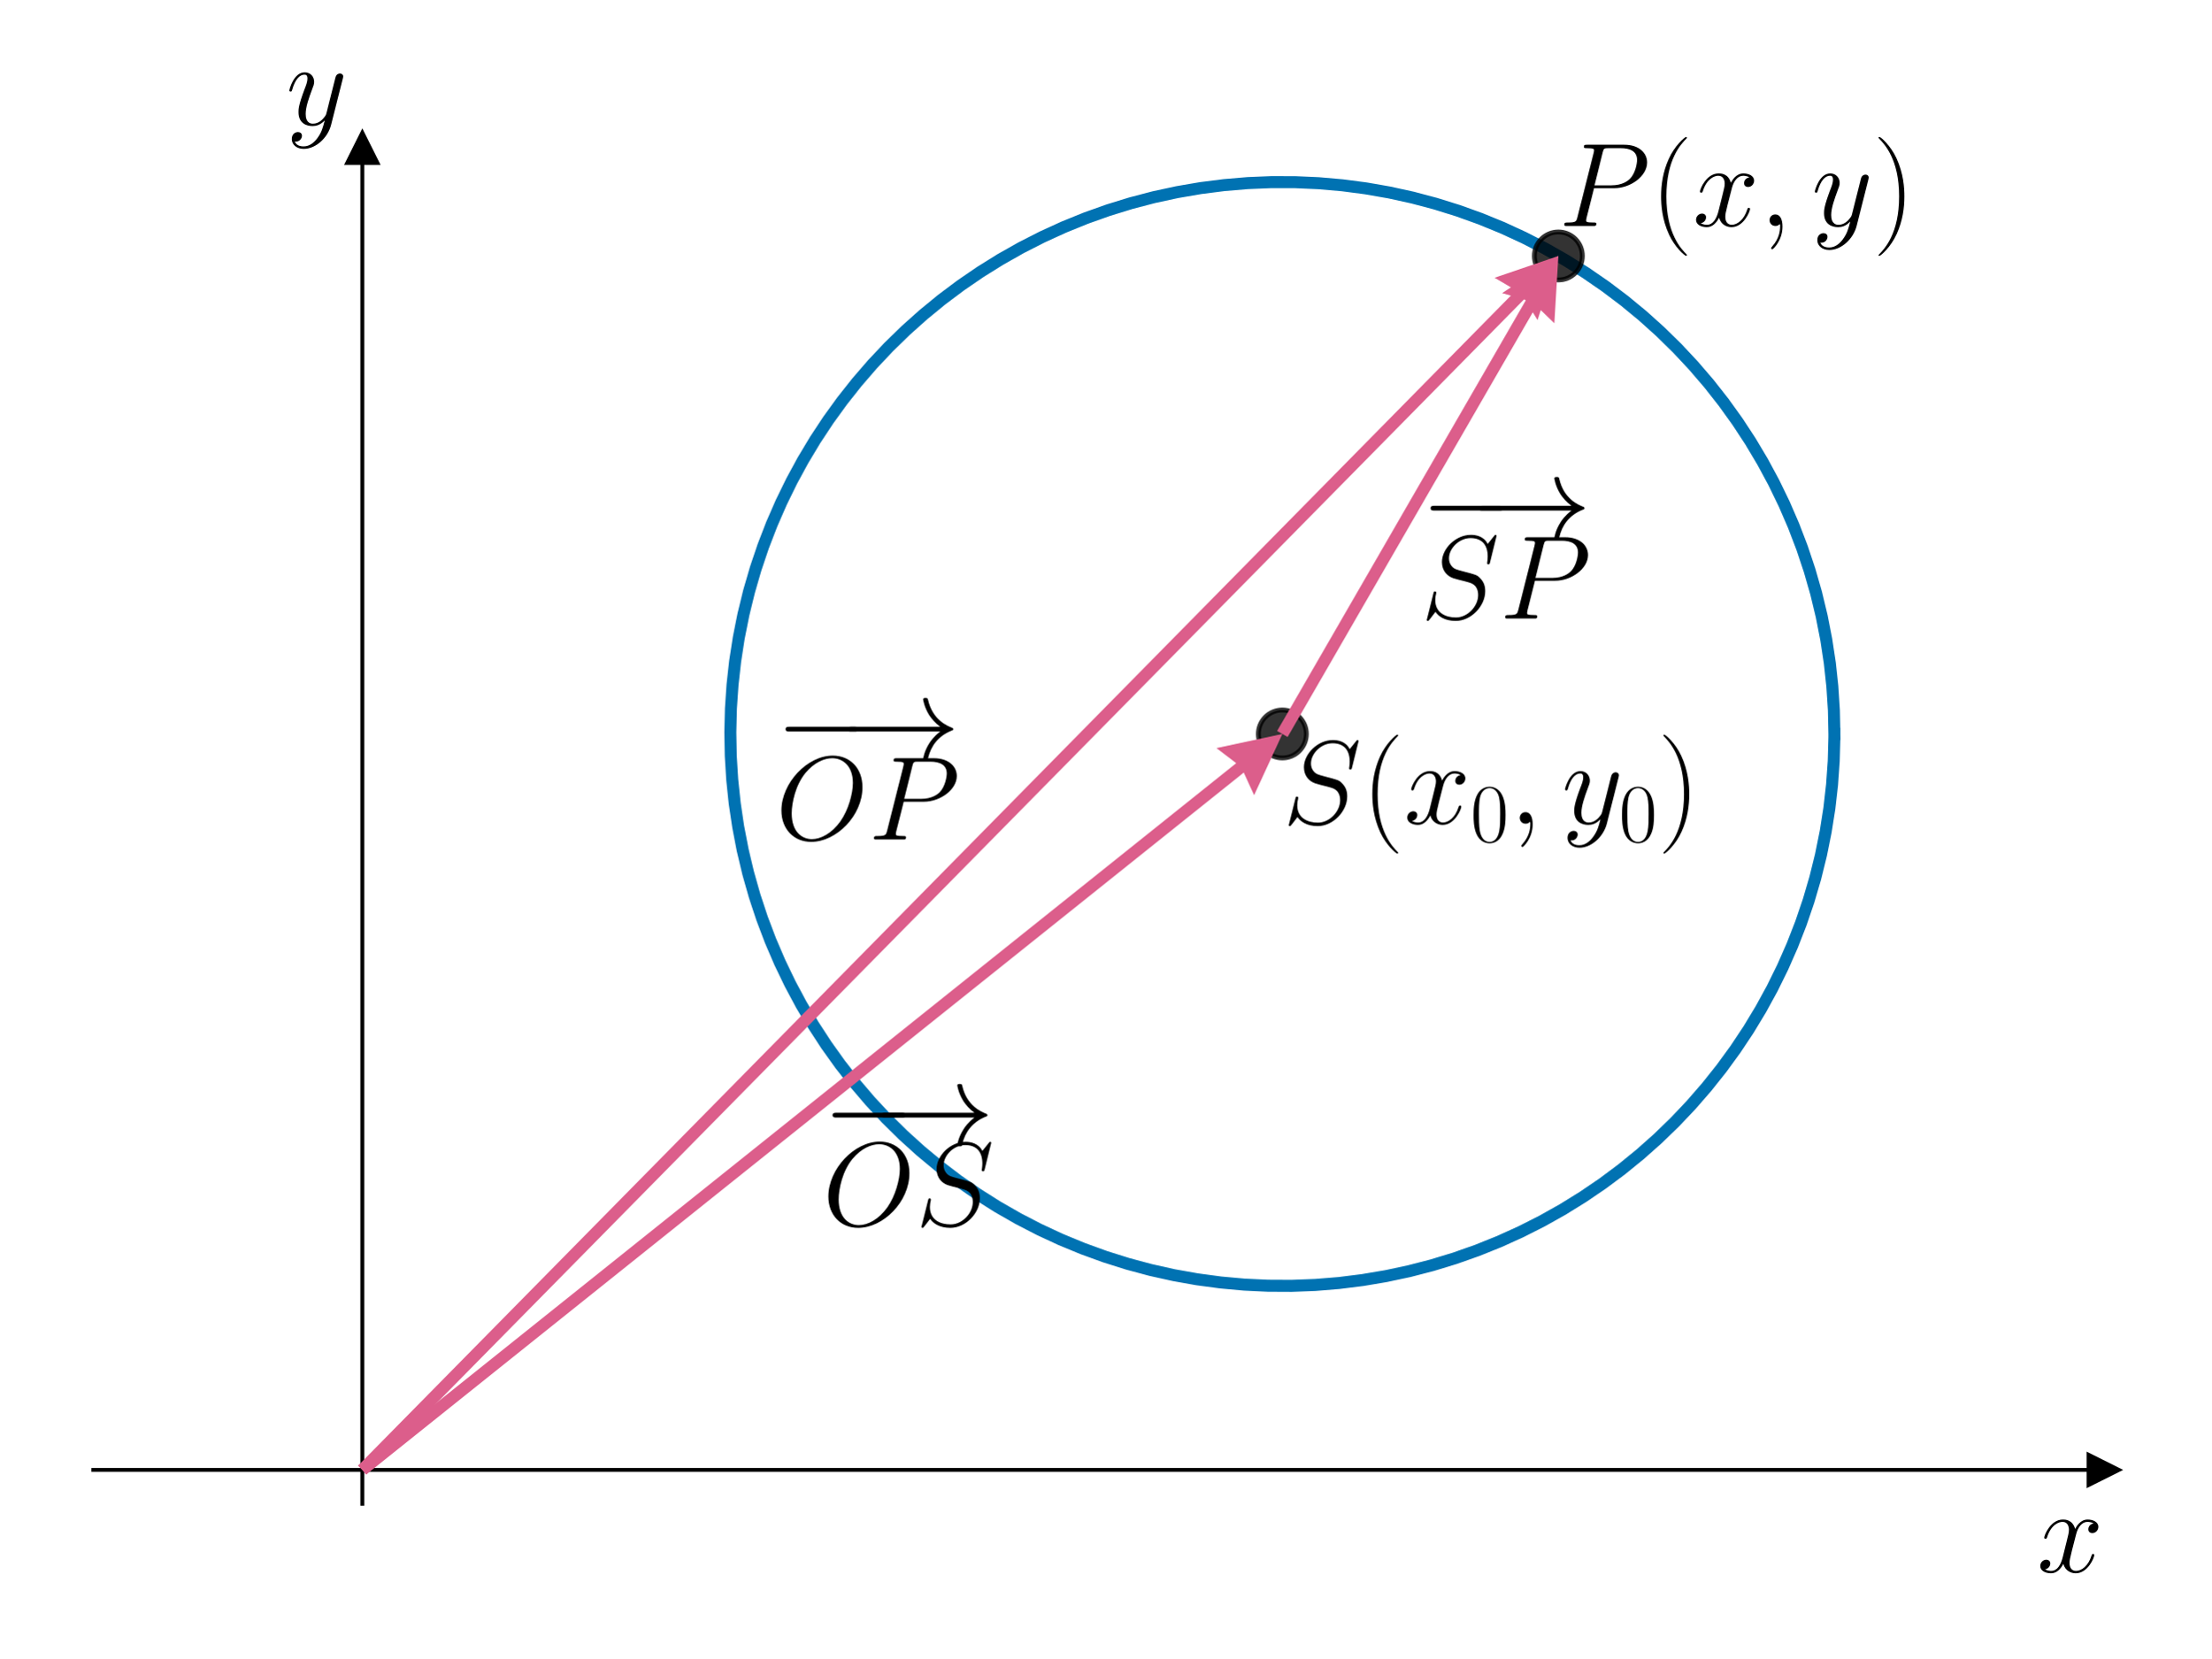
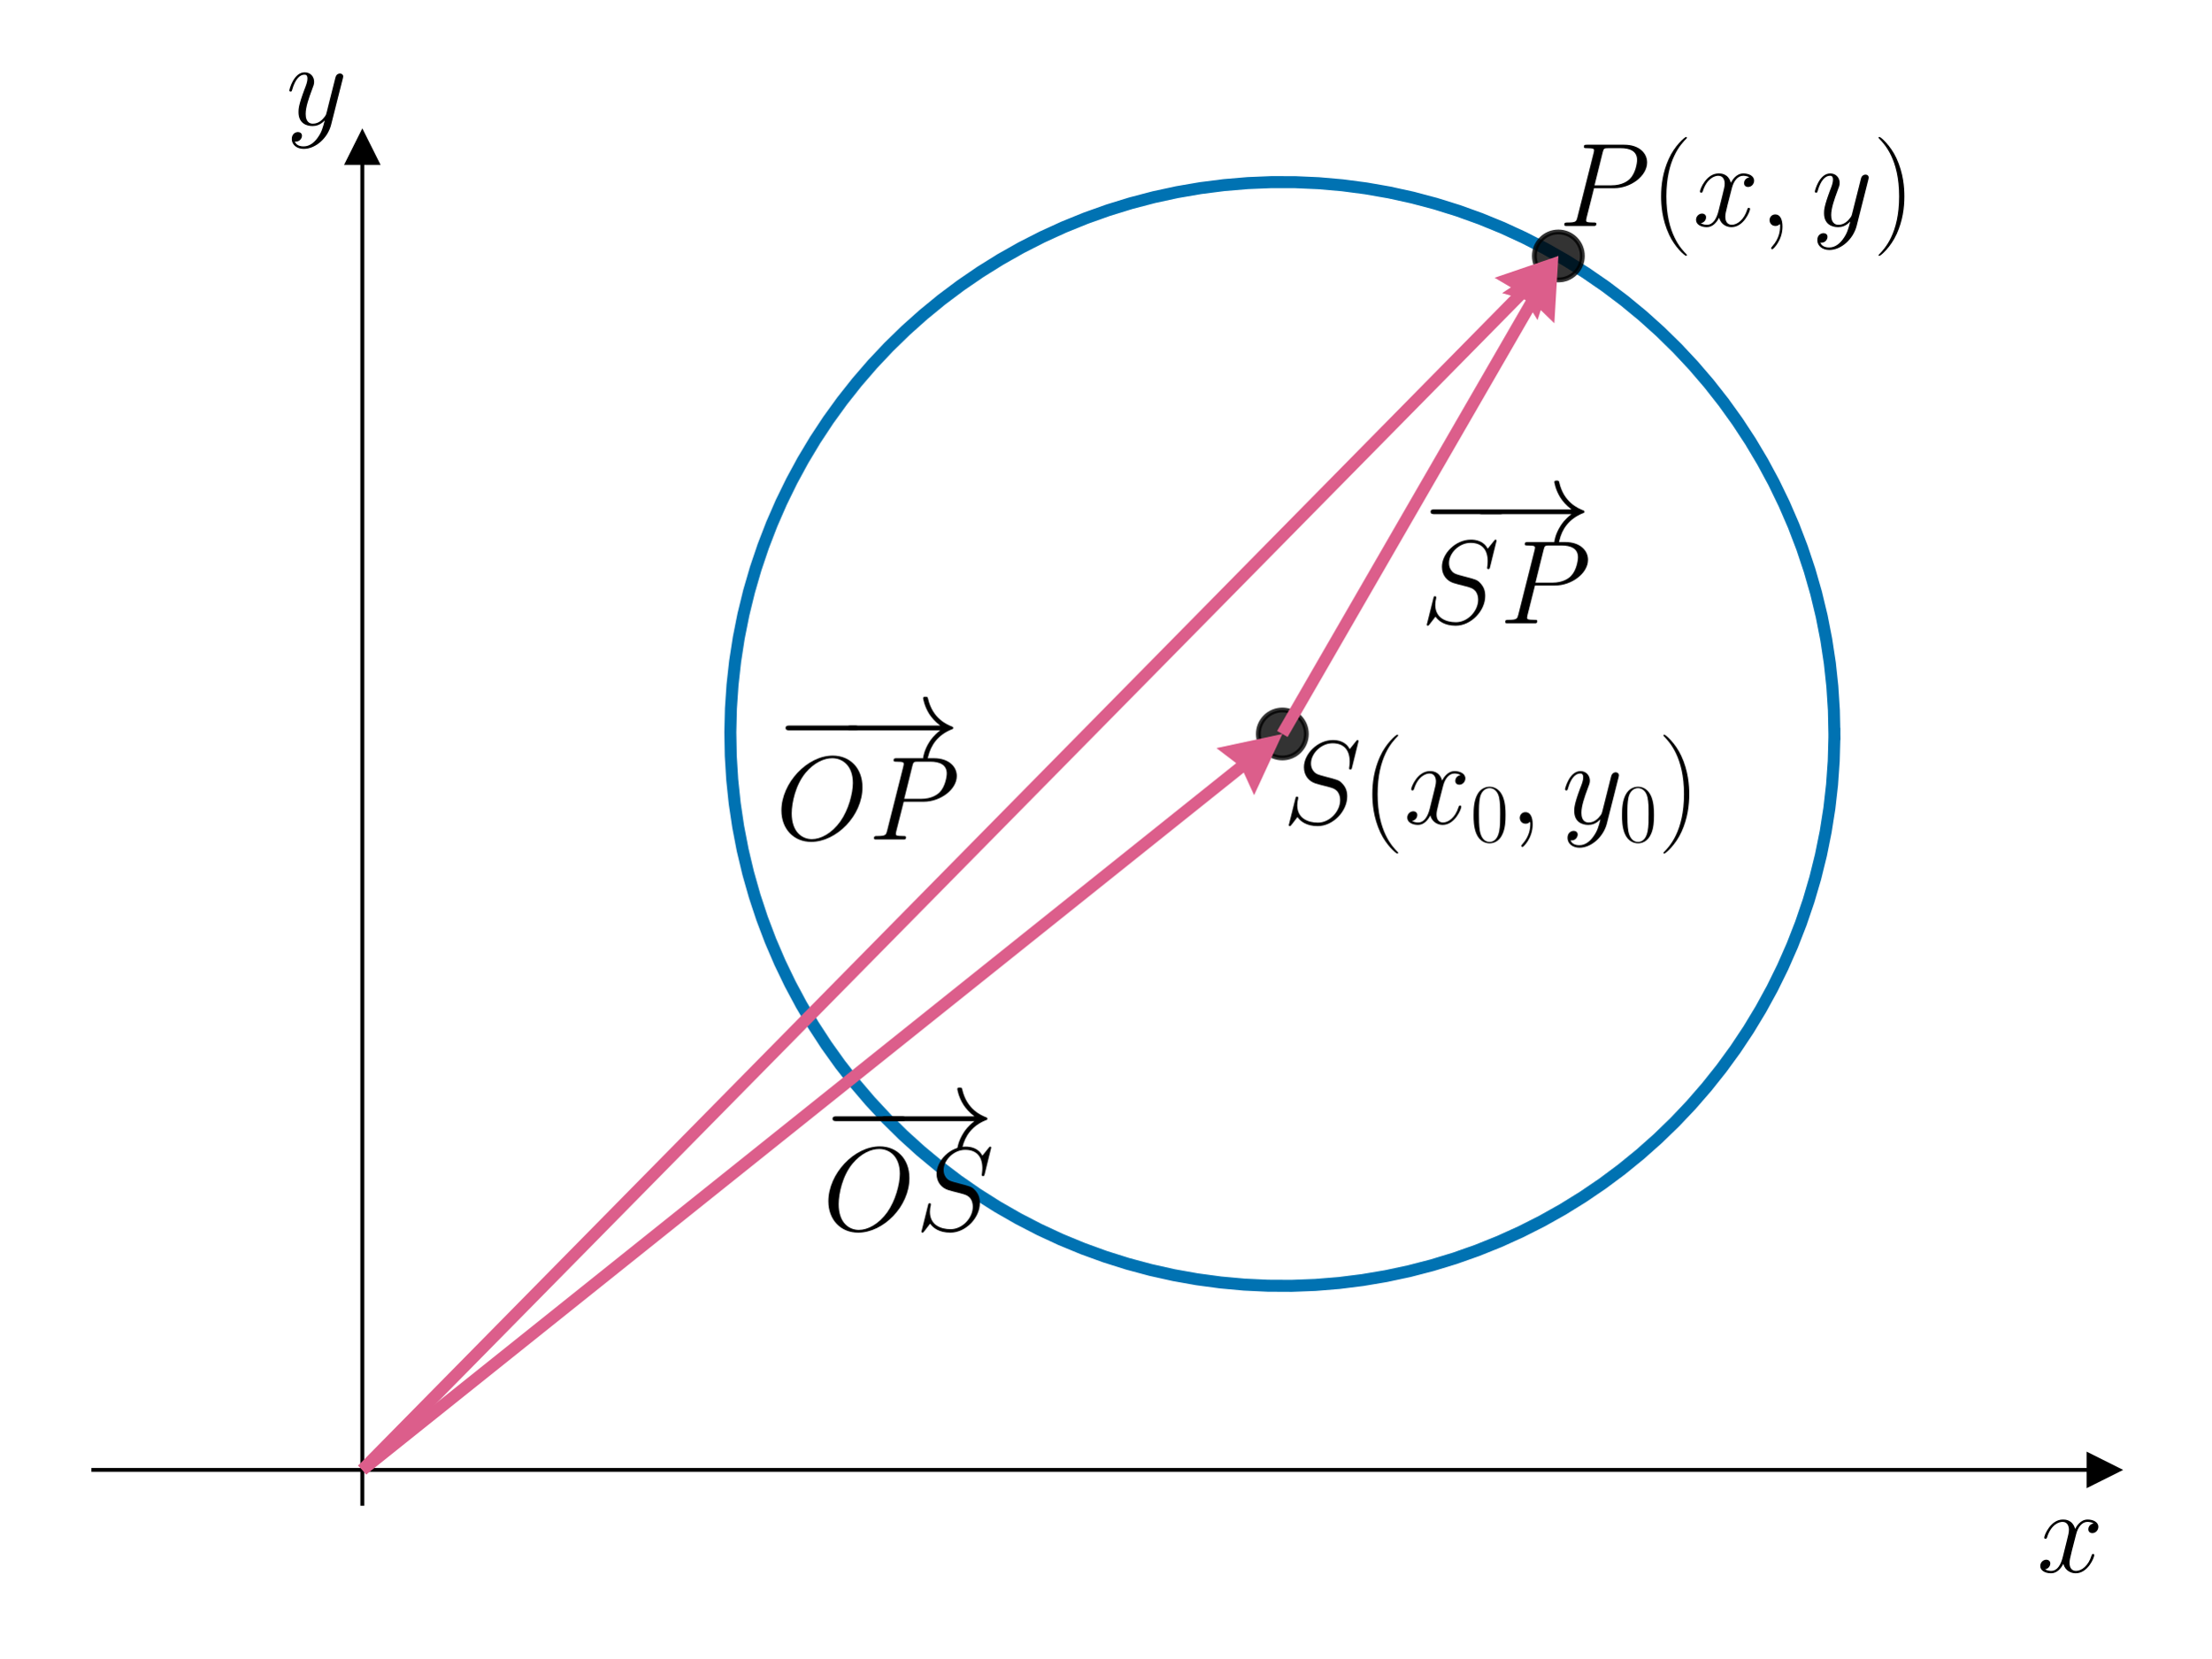
<svg xmlns="http://www.w3.org/2000/svg" xmlns:xlink="http://www.w3.org/1999/xlink" width="460.8pt" height="345.6pt" viewBox="0 0 460.8 345.6" version="1.1">
  <defs>
    <style type="text/css">*{stroke-linejoin: round; stroke-linecap: butt}</style>
  </defs>
  <g id="figure_1">
    <g id="patch_1">
      <path d="M 0 345.6  L 460.8 345.6  L 460.8 0  L 0 0  L 0 345.6  z " style="fill: none" />
    </g>
    <g id="axes_1">
      <g id="patch_2">
        <path d="M 19.44 313.441  L 438.36 313.441  L 438.36 30.87  L 19.44 30.87  L 19.44 313.441  z " style="fill: none" />
      </g>
      <g id="matplotlib.axis_1">
        <g id="text_1">
          <g transform="translate(424.5015 327.6747) scale(0.25 -0.25)">
            <defs>
              <path id="CMMI12-78" d="M 3034 2606  C 2829 2567 2752 2414 2752 2293  C 2752 2139 2874 2088 2963 2088  C 3155 2088 3290 2254 3290 2427  C 3290 2695 2982 2816 2714 2816  C 2323 2816 2106 2433 2048 2312  C 1901 2816 1504 2816 1389 2816  C 736 2816 390 1980 390 1839  C 390 1814 416 1782 461 1782  C 512 1782 525 1820 538 1846  C 755 2555 1184 2689 1370 2689  C 1658 2689 1715 2420 1715 2267  C 1715 2127 1677 1980 1600 1673  L 1382 798  C 1286 415 1101 64 762 64  C 730 64 570 64 435 147  C 666 192 717 383 717 460  C 717 588 621 664 499 664  C 346 664 179 530 179 326  C 179 57 480 -64 755 -64  C 1062 -64 1280 179 1414 441  C 1517 64 1837 -64 2074 -64  C 2726 -64 3072 773 3072 913  C 3072 945 3046 971 3008 971  C 2950 971 2944 939 2925 888  C 2752 326 2381 64 2093 64  C 1869 64 1747 230 1747 492  C 1747 632 1773 734 1875 1156  L 2099 2024  C 2195 2408 2413 2689 2707 2689  C 2720 2689 2899 2689 3034 2606  z " transform="scale(0.015625)" />
            </defs>
            <use xlink:href="#CMMI12-78" transform="scale(0.996264)" />
          </g>
        </g>
      </g>
      <g id="matplotlib.axis_2">
        <g id="text_2">
          <g transform="translate(59.61168 26.02586) scale(0.25 -0.25)">
            <defs>
              <path id="CMMI12-79" d="M 1683 -700  C 1510 -939 1261 -1152 947 -1152  C 870 -1152 563 -1152 467 -889  C 486 -895 518 -895 531 -895  C 723 -895 851 -729 851 -582  C 851 -435 730 -384 634 -384  C 531 -384 307 -458 307 -759  C 307 -1071 582 -1286 947 -1286  C 1587 -1286 2234 -700 2413 6  L 3040 2485  C 3046 2517 3059 2556 3059 2594  C 3059 2689 2982 2753 2886 2753  C 2829 2753 2694 2727 2643 2535  L 2170 658  C 2138 543 2138 530 2086 460  C 1958 281 1747 64 1440 64  C 1082 64 1050 415 1050 588  C 1050 952 1222 1443 1395 1903  C 1466 2088 1504 2178 1504 2305  C 1504 2574 1312 2816 998 2816  C 410 2816 173 1890 173 1839  C 173 1814 198 1782 243 1782  C 301 1782 307 1807 333 1897  C 486 2433 730 2689 979 2689  C 1037 2689 1146 2689 1146 2478  C 1146 2312 1075 2127 979 1884  C 666 1047 666 837 666 683  C 666 77 1101 -64 1421 -64  C 1606 -64 1837 -6 2061 230  L 2067 224  C 1971 -147 1907 -392 1683 -700  z " transform="scale(0.015625)" />
            </defs>
            <use xlink:href="#CMMI12-79" transform="scale(0.996264)" />
          </g>
        </g>
      </g>
      <g id="line2d_1">
        <defs>
-           <path id="m208e15262f" d="M 3 0  L -3 -3  L -3 3  z " style="stroke: #000000; stroke-linejoin: miter" />
+           <path id="m6a54d1d065" d="M 3 0  L -3 -3  L -3 3  z " style="stroke: #000000; stroke-linejoin: miter" />
        </defs>
        <g>
-           <use xlink:href="#m208e15262f" x="438.36" y="306.378" style="stroke: #000000; stroke-linejoin: miter" />
+           <use xlink:href="#m6a54d1d065" x="438.36" y="306.378" style="stroke: #000000; stroke-linejoin: miter" />
        </g>
      </g>
      <g id="line2d_2">
        <defs>
-           <path id="m6820bddfcd" d="M 0 -3  L -3 3  L 3 3  z " style="stroke: #000000; stroke-linejoin: miter" />
+           <path id="m7f4133ed82" d="M 0 -3  L -3 3  L 3 3  z " style="stroke: #000000; stroke-linejoin: miter" />
        </defs>
        <g>
-           <use xlink:href="#m6820bddfcd" x="75.503" y="30.87" style="stroke: #000000; stroke-linejoin: miter" />
+           <use xlink:href="#m7f4133ed82" x="75.503" y="30.87" style="stroke: #000000; stroke-linejoin: miter" />
        </g>
      </g>
      <g id="line2d_3">
-         <path d="M 382.297 152.981  L 382.191 148.036  L 381.872 143.101  L 381.342 138.183  L 380.6 133.293  L 379.649 128.44  L 378.491 123.631  L 377.126 118.877  L 375.559 114.186  L 373.792 109.567  L 371.827 105.028  L 369.669 100.577  L 367.322 96.224  L 364.791 91.975  L 362.078 87.839  L 359.191 83.824  L 356.134 79.936  L 352.912 76.183  L 349.532 72.572  L 346 69.11  L 342.322 65.803  L 338.506 62.657  L 334.558 59.678  L 330.486 56.871  L 326.296 54.242  L 321.998 51.795  L 317.598 49.536  L 313.106 47.467  L 308.528 45.594  L 303.875 43.919  L 299.153 42.445  L 294.373 41.176  L 289.542 40.114  L 284.671 39.26  L 279.767 38.616  L 274.84 38.184  L 269.899 37.964  L 264.953 37.956  L 260.011 38.161  L 255.083 38.578  L 250.177 39.207  L 245.303 40.046  L 240.469 41.093  L 235.685 42.348  L 230.959 43.807  L 226.3 45.467  L 221.717 47.327  L 217.218 49.381  L 212.812 51.627  L 208.506 54.061  L 204.308 56.677  L 200.227 59.471  L 196.27 62.438  L 192.444 65.573  L 188.757 68.869  L 185.214 72.32  L 181.823 75.92  L 178.59 79.663  L 175.521 83.542  L 172.621 87.548  L 169.896 91.676  L 167.351 95.917  L 164.991 100.263  L 162.819 104.707  L 160.841 109.24  L 159.059 113.854  L 157.478 118.54  L 156.099 123.29  L 154.925 128.095  L 153.959 132.945  L 153.203 137.833  L 152.657 142.749  L 152.323 147.683  L 152.202 152.628  L 152.293 157.573  L 152.597 162.51  L 153.112 167.429  L 153.839 172.321  L 154.775 177.177  L 155.918 181.989  L 157.268 186.747  L 158.821 191.443  L 160.574 196.068  L 162.525 200.613  L 164.669 205.07  L 167.002 209.431  L 169.521 213.687  L 172.221 217.832  L 175.096 221.856  L 178.141 225.753  L 181.351 229.516  L 184.72 233.137  L 188.242 236.61  L 191.909 239.929  L 195.716 243.086  L 199.654 246.078  L 203.718 248.897  L 207.899 251.539  L 212.19 253.999  L 216.583 256.272  L 221.069 258.354  L 225.641 260.241  L 230.289 261.931  L 235.006 263.419  L 239.783 264.702  L 244.61 265.78  L 249.479 266.648  L 254.381 267.307  L 259.306 267.755  L 264.247 267.99  L 269.192 268.013  L 274.135 267.823  L 279.064 267.421  L 283.972 266.807  L 288.849 265.983  L 293.686 264.951  L 298.474 263.711  L 303.204 262.267  L 307.868 260.62  L 312.457 258.775  L 316.962 256.734  L 321.375 254.502  L 325.689 252.081  L 329.894 249.478  L 333.984 246.697  L 337.95 243.742  L 341.785 240.619  L 345.483 237.334  L 349.037 233.894  L 352.439 230.304  L 355.683 226.571  L 358.764 222.702  L 361.676 218.704  L 364.414 214.585  L 366.972 210.352  L 369.346 206.013  L 371.531 201.576  L 373.523 197.049  L 375.319 192.441  L 376.915 187.759  L 378.308 183.014  L 379.496 178.213  L 380.477 173.365  L 381.249 168.479  L 381.809 163.565  L 382.158 158.632  L 382.295 153.688  L 382.297 152.981  L 382.297 152.981  " clip-path="url(#pab429227fe)" style="fill: none; stroke: #0072b2; stroke-width: 2.5; stroke-linecap: square" />
+         <path d="M 382.297 152.981  L 382.191 148.036  L 381.872 143.101  L 381.342 138.183  L 380.6 133.293  L 379.649 128.44  L 378.491 123.631  L 377.126 118.877  L 375.559 114.186  L 373.792 109.567  L 371.827 105.028  L 369.669 100.577  L 367.322 96.224  L 364.791 91.975  L 362.078 87.839  L 359.191 83.824  L 356.134 79.936  L 352.912 76.183  L 349.532 72.572  L 346 69.11  L 342.322 65.803  L 338.506 62.657  L 334.558 59.678  L 330.486 56.871  L 326.296 54.242  L 321.998 51.795  L 317.598 49.536  L 313.106 47.467  L 308.528 45.594  L 303.875 43.919  L 299.153 42.445  L 294.373 41.176  L 289.542 40.114  L 284.671 39.26  L 279.767 38.616  L 274.84 38.184  L 269.899 37.964  L 264.953 37.956  L 260.011 38.161  L 255.083 38.578  L 250.177 39.207  L 245.303 40.046  L 240.469 41.093  L 235.685 42.348  L 230.959 43.807  L 226.3 45.467  L 221.717 47.327  L 217.218 49.381  L 212.812 51.627  L 208.506 54.061  L 204.308 56.677  L 200.227 59.471  L 196.27 62.438  L 192.444 65.573  L 188.757 68.869  L 185.214 72.32  L 181.823 75.92  L 178.59 79.663  L 175.521 83.542  L 172.621 87.548  L 169.896 91.676  L 167.351 95.917  L 164.991 100.263  L 162.819 104.707  L 160.841 109.24  L 159.059 113.854  L 157.478 118.54  L 156.099 123.29  L 154.925 128.095  L 153.959 132.945  L 153.203 137.833  L 152.657 142.749  L 152.323 147.683  L 152.202 152.628  L 152.293 157.573  L 152.597 162.51  L 153.112 167.429  L 153.839 172.321  L 154.775 177.177  L 155.918 181.989  L 157.268 186.747  L 158.821 191.443  L 160.574 196.068  L 162.525 200.613  L 164.669 205.07  L 167.002 209.431  L 169.521 213.687  L 172.221 217.832  L 175.096 221.856  L 178.141 225.753  L 181.351 229.516  L 184.72 233.137  L 188.242 236.61  L 191.909 239.929  L 195.716 243.086  L 199.654 246.078  L 203.718 248.897  L 207.899 251.539  L 212.19 253.999  L 216.583 256.272  L 221.069 258.354  L 225.641 260.241  L 230.289 261.931  L 235.006 263.419  L 239.783 264.702  L 244.61 265.78  L 249.479 266.648  L 254.381 267.307  L 259.306 267.755  L 264.247 267.99  L 269.192 268.013  L 274.135 267.823  L 279.064 267.421  L 283.972 266.807  L 288.849 265.983  L 293.686 264.951  L 298.474 263.711  L 303.204 262.267  L 307.868 260.62  L 312.457 258.775  L 316.962 256.734  L 321.375 254.502  L 325.689 252.081  L 329.894 249.478  L 333.984 246.697  L 337.95 243.742  L 341.785 240.619  L 345.483 237.334  L 349.037 233.894  L 352.439 230.304  L 355.683 226.571  L 358.764 222.702  L 361.676 218.704  L 364.414 214.585  L 366.972 210.352  L 369.346 206.013  L 371.531 201.576  L 373.523 197.049  L 375.319 192.441  L 376.915 187.759  L 378.308 183.014  L 379.496 178.213  L 380.477 173.365  L 381.249 168.479  L 381.809 163.565  L 382.158 158.632  L 382.295 153.688  L 382.297 152.981  L 382.297 152.981  " clip-path="url(#p23520329c4)" style="fill: none; stroke: #0072b2; stroke-width: 2.5; stroke-linecap: square" />
      </g>
      <g id="line2d_4">
        <defs>
-           <path id="me1766af696" d="M 0 5  C 1.326 5 2.598 4.473 3.536 3.536  C 4.473 2.598 5 1.326 5 0  C 5 -1.326 4.473 -2.598 3.536 -3.536  C 2.598 -4.473 1.326 -5 0 -5  C -1.326 -5 -2.598 -4.473 -3.536 -3.536  C -4.473 -2.598 -5 -1.326 -5 0  C -5 1.326 -4.473 2.598 -3.536 3.536  C -2.598 4.473 -1.326 5 0 5  z " style="stroke: #000000; stroke-opacity: 0.8" />
+           <path id="m78a7b1ab0a" d="M 0 5  C 1.326 5 2.598 4.473 3.536 3.536  C 4.473 2.598 5 1.326 5 0  C 5 -1.326 4.473 -2.598 3.536 -3.536  C 2.598 -4.473 1.326 -5 0 -5  C -1.326 -5 -2.598 -4.473 -3.536 -3.536  C -4.473 -2.598 -5 -1.326 -5 0  C -5 1.326 -4.473 2.598 -3.536 3.536  C -2.598 4.473 -1.326 5 0 5  z " style="stroke: #000000; stroke-opacity: 0.8" />
        </defs>
-         <g clip-path="url(#pab429227fe)">
-           <use xlink:href="#me1766af696" x="267.249" y="152.981" style="fill-opacity: 0.8; stroke: #000000; stroke-opacity: 0.8" />
+         <g clip-path="url(#p23520329c4)">
+           <use xlink:href="#m78a7b1ab0a" x="267.249" y="152.981" style="fill-opacity: 0.8; stroke: #000000; stroke-opacity: 0.8" />
        </g>
      </g>
      <g id="line2d_5">
-         <g clip-path="url(#pab429227fe)">
-           <use xlink:href="#me1766af696" x="324.773" y="53.347" style="fill-opacity: 0.8; stroke: #000000; stroke-opacity: 0.8" />
+         <g clip-path="url(#p23520329c4)">
+           <use xlink:href="#m78a7b1ab0a" x="324.773" y="53.347" style="fill-opacity: 0.8; stroke: #000000; stroke-opacity: 0.8" />
        </g>
      </g>
      <g id="patch_3">
        <path d="M 75.503 313.441  L 75.503 30.87  " style="fill: none; stroke: #000000; stroke-width: 0.8; stroke-linejoin: miter; stroke-linecap: square" />
      </g>
      <g id="patch_4">
        <path d="M 438.36 313.441  L 438.36 30.87  " style="fill: none" />
      </g>
      <g id="patch_5">
        <path d="M 19.44 306.378  L 438.36 306.378  " style="fill: none; stroke: #000000; stroke-width: 0.8; stroke-linejoin: miter; stroke-linecap: square" />
      </g>
      <g id="patch_6">
        <path d="M 19.44 30.87  L 438.36 30.87  " style="fill: none" />
      </g>
      <g id="text_3">
        <g transform="translate(267.3126 171.6833) scale(0.25 -0.25)">
          <defs>
            <path id="CMMI12-53" d="M 4064 4423  C 4064 4480 4019 4480 4006 4480  C 3981 4480 3974 4474 3898 4378  C 3859 4333 3597 4001 3590 3995  C 3379 4410 2957 4480 2688 4480  C 1875 4480 1139 3743 1139 3025  C 1139 2549 1427 2269 1741 2161  C 1811 2135 2189 2033 2381 1989  C 2707 1900 2790 1875 2925 1735  C 2950 1703 3078 1557 3078 1258  C 3078 667 2528 57 1888 57  C 1363 57 781 280 781 991  C 781 1112 806 1265 826 1328  C 826 1348 832 1378 832 1391  C 832 1417 819 1449 768 1449  C 710 1449 704 1436 678 1328  L 352 24  C 352 18 326 -64 326 -71  C 326 -128 378 -128 390 -128  C 416 -128 422 -122 499 -26  L 794 356  C 947 126 1280 -128 1875 -128  C 2701 -128 3456 666 3456 1460  C 3456 1728 3392 1963 3149 2197  C 3014 2331 2899 2363 2310 2516  C 1882 2630 1824 2649 1709 2751  C 1600 2858 1517 3011 1517 3227  C 1517 3761 2061 4308 2669 4308  C 3296 4308 3590 3926 3590 3323  C 3590 3158 3558 2986 3558 2961  C 3558 2903 3610 2903 3629 2903  C 3686 2903 3693 2922 3718 3024  L 4064 4423  z " transform="scale(0.015625)" />
            <path id="CMR17-28" d="M 1958 -1561  C 1958 -1555 1958 -1542 1939 -1523  C 1645 -1224 858 -407 858 1581  C 858 3569 1632 4379 1946 4697  C 1946 4704 1958 4717 1958 4736  C 1958 4755 1939 4768 1914 4768  C 1843 4768 1299 4296 986 3594  C 666 2887 576 2199 576 1588  C 576 1128 621 351 1005 -471  C 1312 -1135 1837 -1600 1914 -1600  C 1946 -1600 1958 -1587 1958 -1561  z " transform="scale(0.015625)" />
            <path id="CMR17-30" d="M 2688 2025  C 2688 2416 2682 3080 2413 3591  C 2176 4039 1798 4198 1466 4198  C 1158 4198 768 4058 525 3597  C 269 3118 243 2524 243 2025  C 243 1661 250 1106 448 619  C 723 -39 1216 -128 1466 -128  C 1760 -128 2208 -7 2470 600  C 2662 1042 2688 1559 2688 2025  z M 1466 -26  C 1056 -26 813 325 723 812  C 653 1188 653 1738 653 2096  C 653 2588 653 2997 736 3387  C 858 3929 1216 4096 1466 4096  C 1728 4096 2067 3923 2189 3400  C 2272 3036 2278 2607 2278 2096  C 2278 1680 2278 1169 2202 792  C 2067 95 1690 -26 1466 -26  z " transform="scale(0.015625)" />
            <path id="CMMI12-3b" d="M 1248 -31  C 1248 343 1126 619 864 619  C 659 619 557 453 557 313  C 557 172 653 0 870 0  C 954 0 1024 26 1082 83  C 1094 96 1101 96 1107 96  C 1120 96 1120 5 1120 -27  C 1120 -240 1082 -659 710 -1080  C 640 -1157 640 -1170 640 -1183  C 640 -1216 672 -1248 704 -1248  C 755 -1248 1248 -771 1248 -31  z " transform="scale(0.015625)" />
            <path id="CMR17-29" d="M 1683 1581  C 1683 2040 1638 2817 1254 3639  C 947 4303 422 4768 346 4768  C 326 4768 301 4761 301 4729  C 301 4717 307 4710 314 4697  C 621 4378 1402 3568 1402 1584  C 1402 -407 627 -1217 314 -1537  C 307 -1549 301 -1556 301 -1568  C 301 -1600 326 -1600 346 -1600  C 416 -1600 960 -1128 1274 -426  C 1594 281 1683 969 1683 1581  z " transform="scale(0.015625)" />
          </defs>
          <use xlink:href="#CMMI12-53" transform="scale(0.996264)" />
          <use xlink:href="#CMR17-28" transform="translate(65.79444 0) scale(0.996264)" />
          <use xlink:href="#CMMI12-78" transform="translate(101.0752 0) scale(0.996264)" />
          <use xlink:href="#CMR17-30" transform="translate(156.5093 -14.94392) scale(0.697382)" />
          <use xlink:href="#CMMI12-3b" transform="translate(188.9906 0) scale(0.996264)" />
          <use xlink:href="#CMMI12-79" transform="translate(232.6922 0) scale(0.996264)" />
          <use xlink:href="#CMR17-30" transform="translate(280.2564 -14.94392) scale(0.697382)" />
          <use xlink:href="#CMR17-29" transform="translate(312.7377 0) scale(0.996264)" />
        </g>
      </g>
      <g id="text_4">
        <g transform="translate(324.8366 47.09634) scale(0.25 -0.25)">
          <defs>
            <path id="CMMI12-50" d="M 1894 2023  L 2970 2023  C 3853 2023 4736 2673 4736 3401  C 4736 3898 4314 4352 3507 4352  L 1530 4352  C 1408 4352 1350 4352 1350 4231  C 1350 4167 1408 4167 1504 4167  C 1894 4167 1894 4116 1894 4046  C 1894 4034 1894 3995 1869 3899  L 1005 472  C 947 249 934 185 486 185  C 365 185 301 185 301 70  C 301 0 358 0 397 0  C 518 0 646 0 768 0  L 1517 0  C 1638 0 1773 0 1894 0  C 1946 0 2016 0 2016 121  C 2016 185 1958 185 1862 185  C 1478 185 1472 230 1472 293  C 1472 325 1478 369 1485 401  L 1894 2023  z M 2355 3930  C 2413 4167 2438 4167 2688 4167  L 3322 4167  C 3802 4167 4198 4013 4198 3535  C 4198 3369 4115 2827 3821 2534  C 3712 2419 3405 2176 2822 2176  L 1920 2176  L 2355 3930  z " transform="scale(0.015625)" />
          </defs>
          <use xlink:href="#CMMI12-50" transform="scale(0.996264)" />
          <use xlink:href="#CMR17-28" transform="translate(76.42582 0) scale(0.996264)" />
          <use xlink:href="#CMMI12-78" transform="translate(111.7066 0) scale(0.996264)" />
          <use xlink:href="#CMMI12-3b" transform="translate(167.1406 0) scale(0.996264)" />
          <use xlink:href="#CMMI12-79" transform="translate(210.8422 0) scale(0.996264)" />
          <use xlink:href="#CMR17-29" transform="translate(261.981 0) scale(0.996264)" />
        </g>
      </g>
      <g id="text_5">
-         <g transform="translate(171.4393 255.432) scale(0.25 -0.25)">
+         <g transform="translate(171.4393 256.4283) scale(0.25 -0.25)">
          <defs>
            <path id="CMSY10-0" d="M 4218 1472  C 4326 1472 4442 1472 4442 1600  C 4442 1728 4326 1728 4218 1728  L 755 1728  C 646 1728 531 1728 531 1600  C 531 1472 646 1472 755 1472  L 4218 1472  z " transform="scale(0.015625)" />
            <path id="CMSY10-21" d="M 5338 1472  C 4986 1203 4813 941 4762 858  C 4474 416 4422 13 4422 6  C 4422 -70 4499 -70 4550 -70  C 4659 -70 4666 -58 4691 58  C 4838 685 5216 1222 5939 1517  C 6016 1542 6035 1555 6035 1600  C 6035 1645 5997 1664 5984 1670  C 5702 1779 4928 2099 4685 3174  C 4666 3251 4659 3270 4550 3270  C 4499 3270 4422 3270 4422 3193  C 4422 3180 4480 2777 4749 2349  C 4877 2157 5062 1933 5338 1728  L 582 1728  C 467 1728 352 1728 352 1600  C 352 1472 467 1472 582 1472  L 5338 1472  z " transform="scale(0.015625)" />
            <path id="CMMI12-4f" d="M 4646 2797  C 4646 3848 3955 4492 3059 4492  C 1690 4492 307 3026 307 1554  C 307 554 973 -128 1901 -128  C 3245 -128 4646 1268 4646 2797  z M 1939 19  C 1414 19 858 401 858 1395  C 858 1974 1069 2924 1594 3562  C 2061 4123 2598 4352 3027 4352  C 3590 4352 4134 3944 4134 3026  C 4134 2459 3891 1573 3462 968  C 2995 318 2413 19 1939 19  z " transform="scale(0.015625)" />
          </defs>
-           <use xlink:href="#CMSY10-0" transform="translate(0 67.08177) scale(0.996264)" />
-           <use xlink:href="#CMSY10-21" transform="translate(43.42816 67.08177) scale(0.996264)" />
+           <use xlink:href="#CMSY10-0" transform="translate(0 68.07804) scale(0.996264)" />
+           <use xlink:href="#CMSY10-21" transform="translate(43.42816 68.07804) scale(0.996264)" />
          <use xlink:href="#CMMI12-4f" transform="scale(0.996264)" />
          <use xlink:href="#CMMI12-53" transform="translate(77.2604 0) scale(0.996264)" />
        </g>
      </g>
      <g id="text_6">
-         <g transform="translate(296.0746 128.9161) scale(0.25 -0.25)">
-           <use xlink:href="#CMSY10-0" transform="translate(0 67.08177) scale(0.996264)" />
-           <use xlink:href="#CMSY10-21" transform="translate(42.59358 67.08177) scale(0.996264)" />
+         <g transform="translate(296.0746 129.9124) scale(0.25 -0.25)">
+           <use xlink:href="#CMSY10-0" transform="translate(0 68.07804) scale(0.996264)" />
+           <use xlink:href="#CMSY10-21" transform="translate(42.59358 68.07804) scale(0.996264)" />
          <use xlink:href="#CMMI12-53" transform="scale(0.996264)" />
          <use xlink:href="#CMMI12-50" transform="translate(65.79444 0) scale(0.996264)" />
        </g>
      </g>
      <g id="text_7">
        <g transform="translate(161.6532 174.9735) scale(0.25 -0.25)">
-           <use xlink:href="#CMSY10-0" transform="translate(0 67.08177) scale(0.996264)" />
-           <use xlink:href="#CMSY10-21" transform="translate(54.05954 67.08177) scale(0.996264)" />
+           <use xlink:href="#CMSY10-0" transform="translate(0 68.07804) scale(0.996264)" />
+           <use xlink:href="#CMSY10-21" transform="translate(54.05954 68.07804) scale(0.996264)" />
          <use xlink:href="#CMMI12-4f" transform="scale(0.996264)" />
          <use xlink:href="#CMMI12-50" transform="translate(77.2604 0) scale(0.996264)" />
        </g>
      </g>
      <g id="Quiver_1">
-         <path d="M 74.718 305.397  L 257.632 159.066  L 253.51 155.925  L 267.249 152.981  L 261.361 165.739  L 259.202 161.028  L 76.288 307.36  L 74.718 305.397  " clip-path="url(#pab429227fe)" style="fill: #dc5e8b" />
+         <path d="M 74.718 305.397  L 257.632 159.066  L 253.51 155.925  L 267.249 152.981  L 261.361 165.739  L 259.202 161.028  L 76.288 307.36  L 74.718 305.397  " clip-path="url(#p23520329c4)" style="fill: #dc5e8b" />
      </g>
      <g id="Quiver_2">
-         <path d="M 266.161 152.353  L 318.029 62.514  L 313.048 61.089  L 324.773 53.347  L 323.931 67.373  L 320.206 63.771  L 268.338 153.61  L 266.161 152.353  " clip-path="url(#pab429227fe)" style="fill: #dc5e8b" />
+         <path d="M 266.161 152.353  L 318.029 62.514  L 313.048 61.089  L 324.773 53.347  L 323.931 67.373  L 320.206 63.771  L 268.338 153.61  L 266.161 152.353  " clip-path="url(#p23520329c4)" style="fill: #dc5e8b" />
      </g>
      <g id="Quiver_3">
-         <path d="M 74.607 305.496  L 315.94 60.522  L 311.477 57.89  L 324.773 53.347  L 320.43 66.71  L 317.731 62.286  L 76.398 307.26  L 74.607 305.496  " clip-path="url(#pab429227fe)" style="fill: #dc5e8b" />
+         <path d="M 74.607 305.496  L 315.94 60.522  L 311.477 57.89  L 324.773 53.347  L 320.43 66.71  L 317.731 62.286  L 76.398 307.26  L 74.607 305.496  " clip-path="url(#p23520329c4)" style="fill: #dc5e8b" />
      </g>
    </g>
  </g>
  <defs>
-     <clipPath id="pab429227fe">
+     <clipPath id="p23520329c4">
      <rect x="19.44" y="30.87" width="418.92" height="282.571" />
    </clipPath>
  </defs>
</svg>
